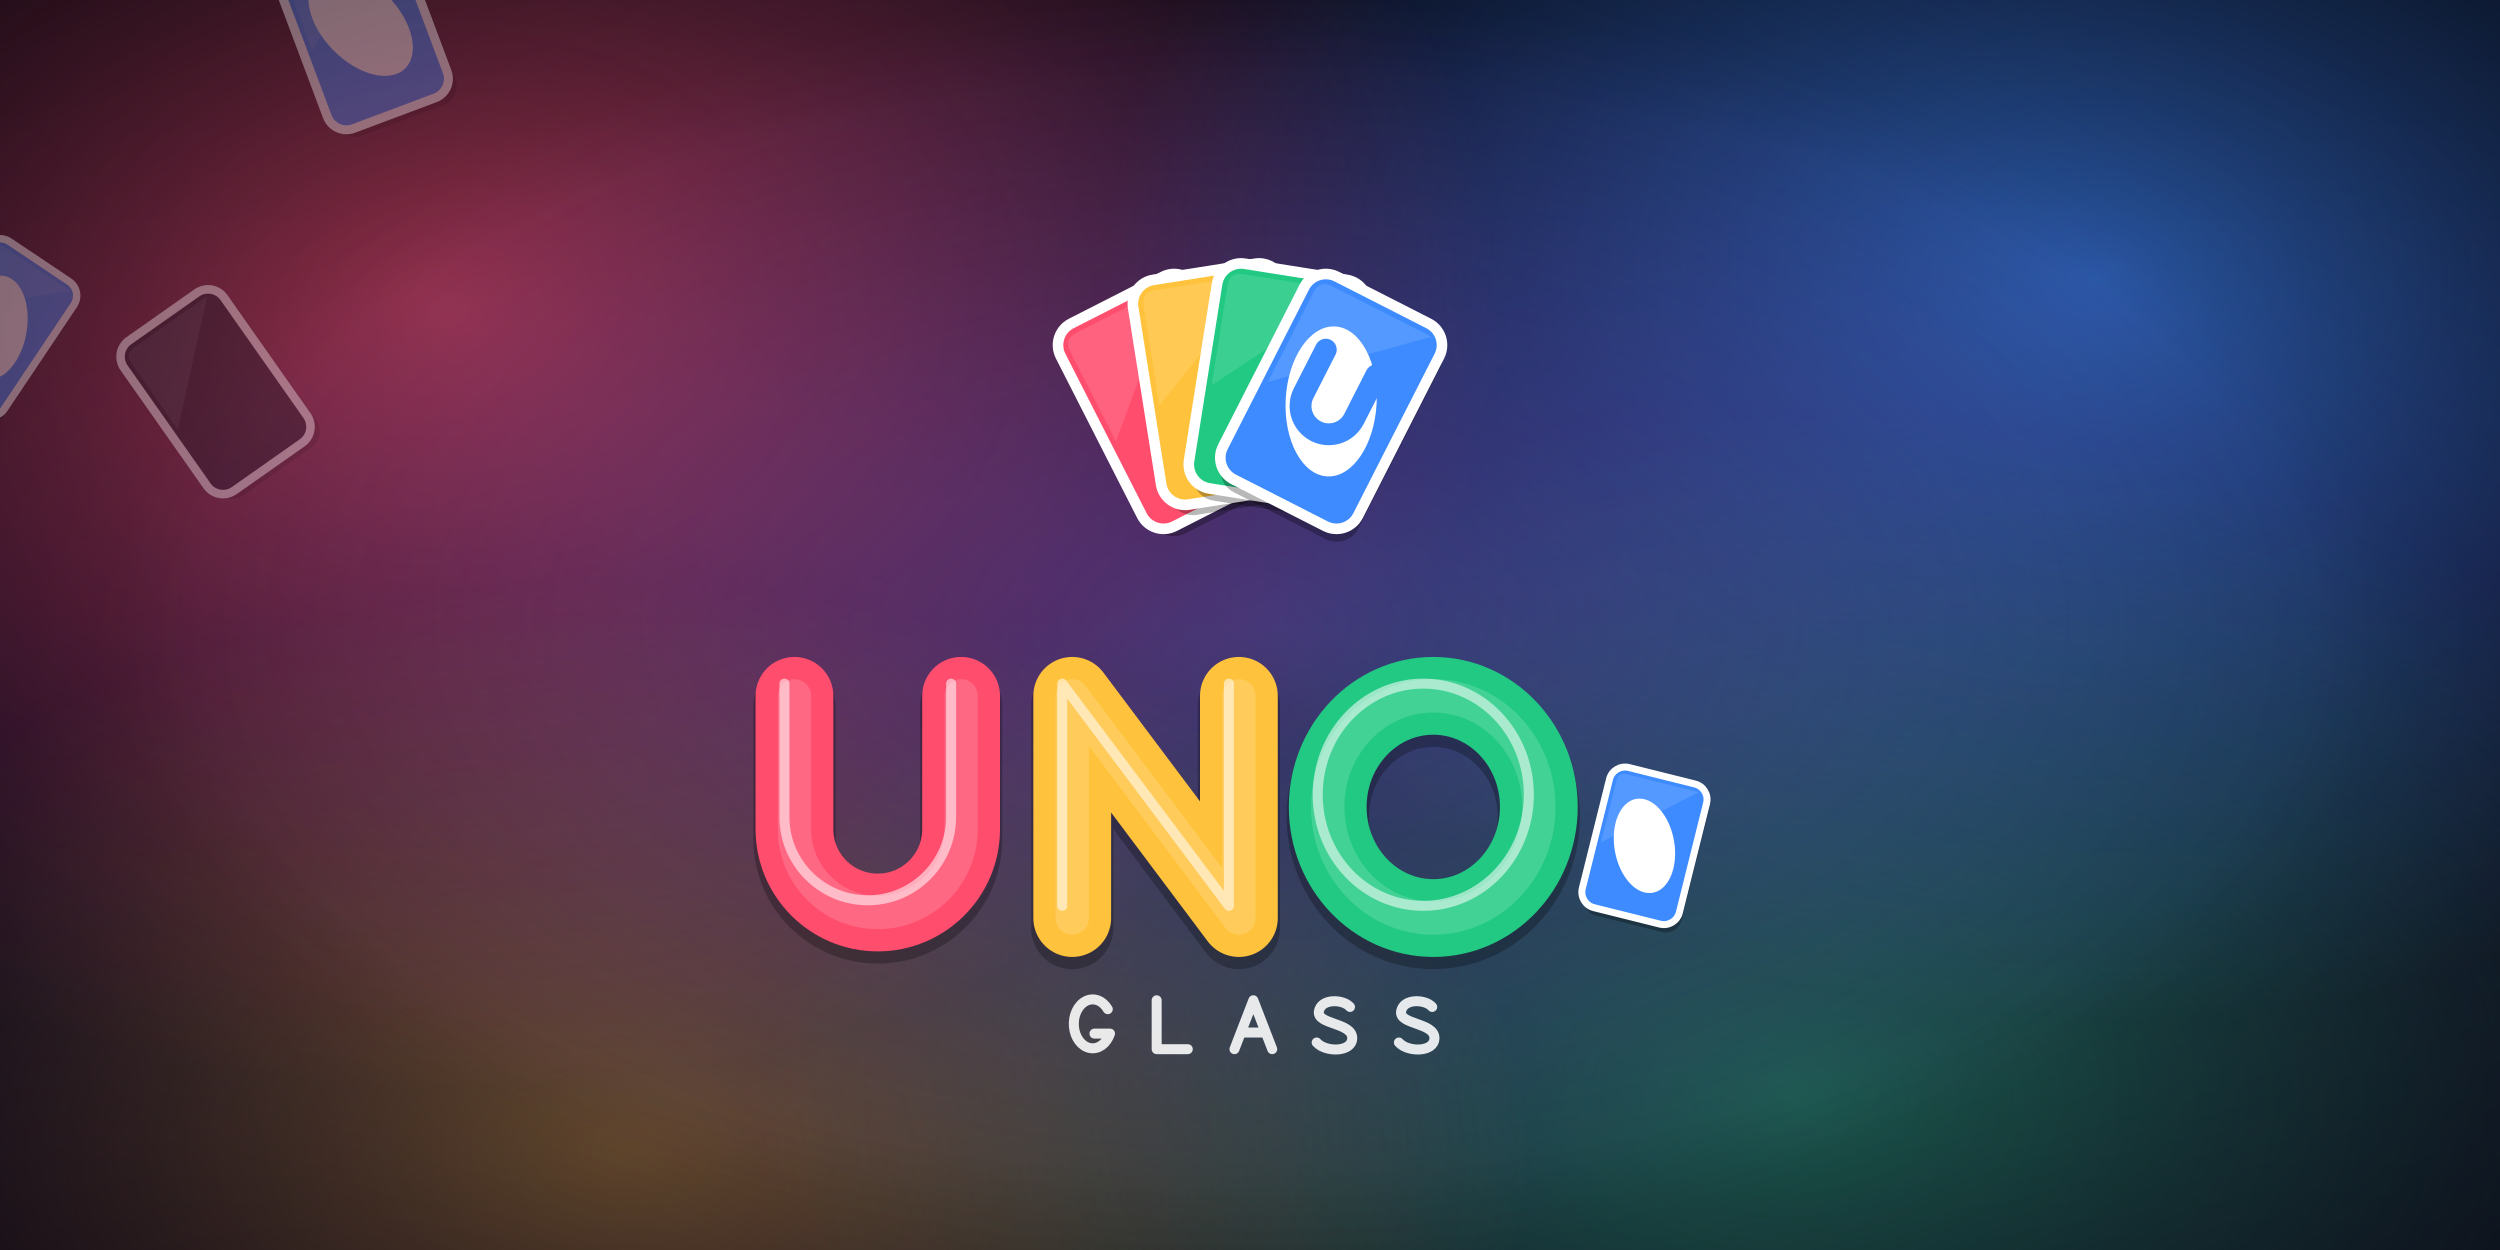
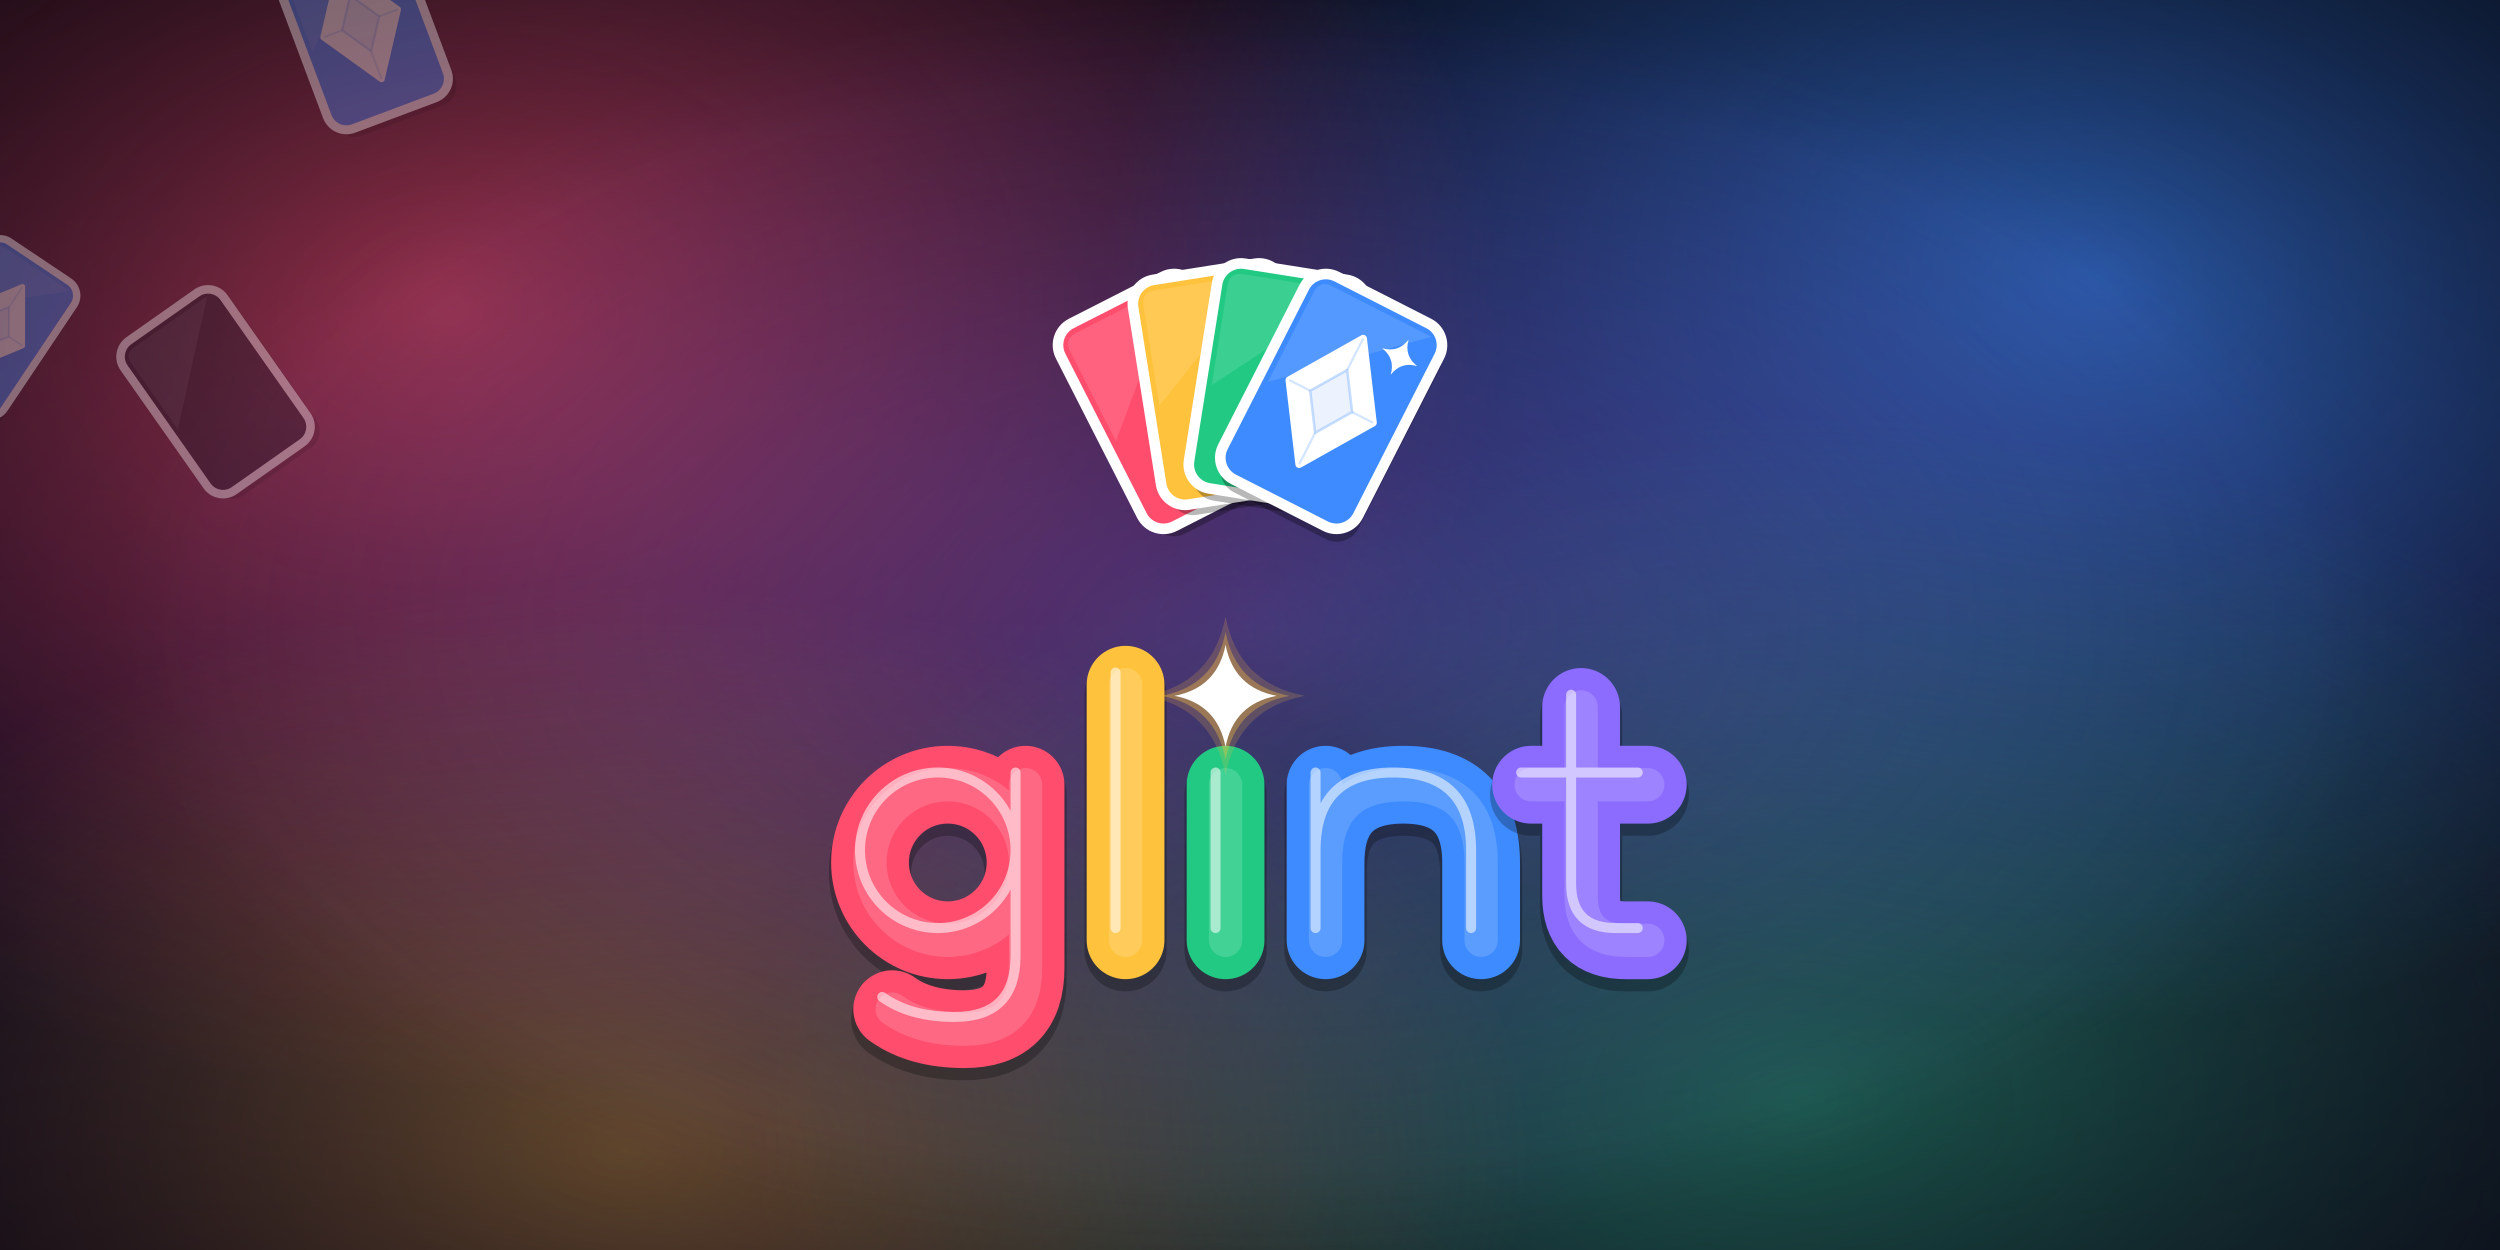
<svg xmlns="http://www.w3.org/2000/svg" width="1280" height="640" viewBox="0 0 1280 640">
  <defs>
    <linearGradient id="sobg" x1="0" y1="0" x2="0" y2="1">
      <stop offset="0" stop-color="#090A1A" />
      <stop offset="1" stop-color="#170B29" />
    </linearGradient>
    <radialGradient id="sor">
      <stop offset="0" stop-color="#FF4D6D" stop-opacity="0.55" />
      <stop offset="1" stop-color="#FF4D6D" stop-opacity="0" />
    </radialGradient>
    <radialGradient id="sob2">
      <stop offset="0" stop-color="#3D8BFF" stop-opacity="0.6" />
      <stop offset="1" stop-color="#3D8BFF" stop-opacity="0" />
    </radialGradient>
    <radialGradient id="sog">
      <stop offset="0" stop-color="#22C983" stop-opacity="0.4" />
      <stop offset="1" stop-color="#22C983" stop-opacity="0" />
    </radialGradient>
    <radialGradient id="soy">
      <stop offset="0" stop-color="#FFC23D" stop-opacity="0.35" />
      <stop offset="1" stop-color="#FFC23D" stop-opacity="0" />
    </radialGradient>
    <radialGradient id="sov">
      <stop offset="0" stop-color="#8B6CFF" stop-opacity="0.35" />
      <stop offset="1" stop-color="#8B6CFF" stop-opacity="0" />
    </radialGradient>
    <radialGradient id="sovig">
      <stop offset="0.55" stop-color="#000" stop-opacity="0" />
      <stop offset="1" stop-color="#000" stop-opacity="0.55" />
    </radialGradient>
  </defs>
  <rect width="1280" height="640" fill="url(#sobg)" />
  <ellipse cx="230.4" cy="160.0" rx="537.6" ry="396.8" fill="url(#sor)" />
  <ellipse cx="1075.2" cy="140.8" rx="512.0" ry="384.0" fill="url(#sob2)" />
  <ellipse cx="921.6" cy="563.2" rx="537.6" ry="352.0" fill="url(#sog)" />
  <ellipse cx="320.0" cy="588.8" rx="460.8" ry="288.0" fill="url(#soy)" />
  <ellipse cx="640.0" cy="320.0" rx="576.0" ry="320.0" fill="url(#sov)" />
  <ellipse cx="640.0" cy="320.0" rx="960.0" ry="512.0" fill="url(#sovig)" />
  <g opacity="0.35">
    <g transform="rotate(-20.56256 184.6581 11.93887)">
      <rect x="154.51" y="-32.301" width="65.54" height="98.31" rx="10.486" fill="#000" fill-opacity="0.28" />
      <rect x="151.888" y="-37.216" width="65.54" height="98.31" rx="10.486" fill="#3D8BFF" stroke="#FFFFFF" stroke-width="4.588" />
      <path d="M 156.476 -26.73 Q 156.476 -32.628 162.375 -32.628 L 210.546 -32.628 L 156.476 16.854 Z" fill="#FFFFFF" fill-opacity="0.12" />
-       <ellipse cx="184.658" cy="11.939" rx="19.662" ry="32.442" transform="rotate(-24 184.6581 11.93887)" fill="#FFFFFF" />
+       <polygon points="184.658,-18.537 204.975,11.939 184.658,42.415 164.341,11.939" fill="#FFFFFF" stroke="#FFFFFF" stroke-width="3.251" stroke-linejoin="round" />
+       <polygon points="184.658,-3.299 194.817,11.939 184.658,27.177 174.499,11.939" fill="#3D8BFF" fill-opacity="0.10" stroke="#3D8BFF" stroke-opacity="0.28" stroke-width="1.138" stroke-linejoin="round" />
+       <line x1="184.658" y1="-3.299" x2="184.658" y2="-18.537" stroke="#3D8BFF" stroke-opacity="0.22" stroke-width="0.975" />
+       <line x1="194.817" y1="11.939" x2="204.975" y2="11.939" stroke="#3D8BFF" stroke-opacity="0.22" stroke-width="0.975" />
+       <line x1="184.658" y1="27.177" x2="184.658" y2="42.415" stroke="#3D8BFF" stroke-opacity="0.22" stroke-width="0.975" />
+       <line x1="174.499" y1="11.939" x2="164.341" y2="11.939" stroke="#3D8BFF" stroke-opacity="0.22" stroke-width="0.975" />
+       <polygon points="184.658,-18.537 174.499,11.939 164.341,11.939" fill="#FFFFFF" fill-opacity="0.0" />
    </g>
    <g transform="rotate(33.81109 -2.474408 167.6889)">
      <rect x="-27.391" y="131.127" width="54.167" height="81.25" rx="8.667" fill="#000" fill-opacity="0.28" />
      <rect x="-29.558" y="127.064" width="54.167" height="81.25" rx="8.667" fill="#3D8BFF" stroke="#FFFFFF" stroke-width="3.792" />
      <path d="M -25.766 135.731 Q -25.766 130.856 -20.891 130.856 L 18.921 130.856 L -25.766 171.751 Z" fill="#FFFFFF" fill-opacity="0.12" />
-       <ellipse cx="-2.474" cy="167.689" rx="16.25" ry="26.812" transform="rotate(-24 -2.474408 167.6889)" fill="#FFFFFF" />
+       <polygon points="-2.474,142.502 14.317,167.689 -2.474,192.876 -19.266,167.689" fill="#FFFFFF" stroke="#FFFFFF" stroke-width="2.687" stroke-linejoin="round" />
+       <polygon points="-2.474,155.095 5.921,167.689 -2.474,180.283 -10.87,167.689" fill="#3D8BFF" fill-opacity="0.10" stroke="#3D8BFF" stroke-opacity="0.28" stroke-width="0.94" stroke-linejoin="round" />
+       <line x1="-2.474" y1="155.095" x2="-2.474" y2="142.502" stroke="#3D8BFF" stroke-opacity="0.22" stroke-width="0.806" />
+       <line x1="5.921" y1="167.689" x2="14.317" y2="167.689" stroke="#3D8BFF" stroke-opacity="0.22" stroke-width="0.806" />
+       <line x1="-2.474" y1="180.283" x2="-2.474" y2="192.876" stroke="#3D8BFF" stroke-opacity="0.22" stroke-width="0.806" />
+       <line x1="-10.87" y1="167.689" x2="-19.266" y2="167.689" stroke="#3D8BFF" stroke-opacity="0.22" stroke-width="0.806" />
+       <polygon points="-2.474,142.502 -10.87,167.689 -19.266,167.689" fill="#FFFFFF" fill-opacity="0.0" />
    </g>
    <g transform="rotate(-35.11739 110.356 200.5737)">
      <rect x="81.585" y="158.355" width="62.546" height="93.819" rx="10.007" fill="#000" fill-opacity="0.28" />
      <rect x="79.083" y="153.664" width="62.546" height="93.819" rx="10.007" fill="#161624" stroke="#FFFFFF" stroke-width="4.378" />
      <path d="M 83.461 163.671 Q 83.461 158.042 89.09 158.042 L 135.062 158.042 L 83.461 205.265 Z" fill="#FFFFFF" fill-opacity="0.12" />
    </g>
  </g>
  <g transform="translate(640.0 195.5556) scale(0.5546667) translate(-256 -238)">
    <g transform="rotate(-27 256 403.0)">
      <rect x="191.6" y="143.5" width="140.0" height="210.0" rx="22.4" fill="#000" fill-opacity="0.28" />
      <rect x="186.0" y="133.0" width="140.0" height="210.0" rx="22.4" fill="#FF4D6D" stroke="#FFFFFF" stroke-width="9.8" />
      <path d="M 195.8 155.4 Q 195.8 142.8 208.4 142.8 L 311.3 142.8 L 195.8 248.5 Z" fill="#FFFFFF" fill-opacity="0.12" />
    </g>
    <g transform="rotate(-9 256 403.0)">
      <rect x="191.6" y="143.5" width="140.0" height="210.0" rx="22.4" fill="#000" fill-opacity="0.28" />
      <rect x="186.0" y="133.0" width="140.0" height="210.0" rx="22.4" fill="#FFC23D" stroke="#FFFFFF" stroke-width="9.8" />
      <path d="M 195.8 155.4 Q 195.8 142.8 208.4 142.8 L 311.3 142.8 L 195.8 248.5 Z" fill="#FFFFFF" fill-opacity="0.12" />
    </g>
    <g transform="rotate(9 256 403.0)">
      <rect x="191.6" y="143.5" width="140.0" height="210.0" rx="22.4" fill="#000" fill-opacity="0.28" />
      <rect x="186.0" y="133.0" width="140.0" height="210.0" rx="22.4" fill="#22C983" stroke="#FFFFFF" stroke-width="9.8" />
      <path d="M 195.8 155.4 Q 195.8 142.8 208.4 142.8 L 311.3 142.8 L 195.8 248.5 Z" fill="#FFFFFF" fill-opacity="0.12" />
    </g>
    <g transform="rotate(27 256 403.0)">
      <rect x="191.6" y="143.5" width="140.0" height="210.0" rx="22.4" fill="#000" fill-opacity="0.28" />
      <rect x="186.0" y="133.0" width="140.0" height="210.0" rx="22.4" fill="#3D8BFF" stroke="#FFFFFF" stroke-width="9.8" />
      <path d="M 195.8 155.4 Q 195.8 142.8 208.4 142.8 L 311.3 142.8 L 195.8 248.5 Z" fill="#FFFFFF" fill-opacity="0.12" />
-       <ellipse cx="256.0" cy="238.0" rx="42.0" ry="69.3" transform="rotate(-24 256.0 238.0)" fill="#FFFFFF" />
-       <path d="M 229.898 197.661 V 242.746 A 26.102 26.102 0 0 0 282.102 242.746 V 197.661" fill="none" stroke="#3D8BFF" stroke-width="20.169" stroke-linecap="round" stroke-linejoin="round" />
+       <polygon points="256.0,172.9 299.4,238.0 256.0,303.1 212.6,238.0" fill="#FFFFFF" stroke="#FFFFFF" stroke-width="6.944" stroke-linejoin="round" />
+       <polygon points="256.0,205.45 277.7,238.0 256.0,270.55 234.3,238.0" fill="#3D8BFF" fill-opacity="0.10" stroke="#3D8BFF" stroke-opacity="0.28" stroke-width="2.43" stroke-linejoin="round" />
+       <line x1="256.0" y1="205.45" x2="256.0" y2="172.9" stroke="#3D8BFF" stroke-opacity="0.22" stroke-width="2.083" />
+       <line x1="277.7" y1="238.0" x2="299.4" y2="238.0" stroke="#3D8BFF" stroke-opacity="0.22" stroke-width="2.083" />
+       <line x1="256.0" y1="270.55" x2="256.0" y2="303.1" stroke="#3D8BFF" stroke-opacity="0.22" stroke-width="2.083" />
+       <line x1="234.3" y1="238.0" x2="212.6" y2="238.0" stroke="#3D8BFF" stroke-opacity="0.22" stroke-width="2.083" />
+       <polygon points="256.0,172.9 234.3,238.0 212.6,238.0" fill="#FFFFFF" fill-opacity="0.0" />
+       <path d="M 293.8 154.7 Q 296.712 169.988 312.0 172.9 Q 296.712 175.812 293.8 191.1 Q 290.888 175.812 275.6 172.9 Q 290.888 169.988 293.8 154.7 Z" fill="#FFFFFF" />
    </g>
  </g>
  <g transform="translate(361.2444 316.4444) scale(0.5688889)">
-     <path d="M 80 70 V 190 A 75 75 0 0 0 230 190 V 70" fill="none" stroke="#000" stroke-opacity="0.25" stroke-width="74" stroke-linecap="round" stroke-linejoin="round" transform="translate(0 9)" />
-     <path d="M 80 70 V 190 A 75 75 0 0 0 230 190 V 70" fill="none" stroke="#FF4D6D" stroke-width="70" stroke-linecap="round" stroke-linejoin="round" />
-     <path d="M 80 70 V 190 A 75 75 0 0 0 230 190 V 70" fill="none" stroke="#FF7E95" stroke-opacity="0.55" stroke-width="30" stroke-linecap="round" stroke-linejoin="round" />
-     <path d="M 80 70 V 190 A 75 75 0 0 0 230 190 V 70" fill="none" stroke="#FFFFFF" stroke-opacity="0.55" stroke-width="9" stroke-linecap="round" stroke-linejoin="round" transform="translate(-9 -11)" />
-     <path d="M 330 270 V 70 L 480 270 V 70" fill="none" stroke="#000" stroke-opacity="0.25" stroke-width="74" stroke-linecap="round" stroke-linejoin="round" transform="translate(0 9)" />
-     <path d="M 330 270 V 70 L 480 270 V 70" fill="none" stroke="#FFC23D" stroke-width="70" stroke-linecap="round" stroke-linejoin="round" />
-     <path d="M 330 270 V 70 L 480 270 V 70" fill="none" stroke="#FFD373" stroke-opacity="0.55" stroke-width="30" stroke-linecap="round" stroke-linejoin="round" />
-     <path d="M 330 270 V 70 L 480 270 V 70" fill="none" stroke="#FFFFFF" stroke-opacity="0.55" stroke-width="9" stroke-linecap="round" stroke-linejoin="round" transform="translate(-9 -11)" />
-     <path d="M 655 70 A 95 100 0 1 1 654.9 70 Z" fill="none" stroke="#000" stroke-opacity="0.25" stroke-width="74" stroke-linecap="round" stroke-linejoin="round" transform="translate(0 9)" />
-     <path d="M 655 70 A 95 100 0 1 1 654.9 70 Z" fill="none" stroke="#22C983" stroke-width="70" stroke-linecap="round" stroke-linejoin="round" />
-     <path d="M 655 70 A 95 100 0 1 1 654.9 70 Z" fill="none" stroke="#5FD8A5" stroke-opacity="0.55" stroke-width="30" stroke-linecap="round" stroke-linejoin="round" />
-     <path d="M 655 70 A 95 100 0 1 1 654.9 70 Z" fill="none" stroke="#FFFFFF" stroke-opacity="0.55" stroke-width="9" stroke-linecap="round" stroke-linejoin="round" transform="translate(-9 -11)" />
-     <g transform="rotate(14 845 205)">
-       <rect x="803.6" y="146.5" width="90" height="130" rx="14.4" fill="#000" fill-opacity="0.28" />
-       <rect x="800" y="140" width="90" height="130" rx="14.4" fill="#3D8BFF" stroke="#FFFFFF" stroke-width="6.3" />
-       <path d="M 806.3 154.4 Q 806.3 146.3 814.4 146.3 L 880.55 146.3 L 806.3 211.5 Z" fill="#FFFFFF" fill-opacity="0.12" />
-       <ellipse cx="845.0" cy="205.0" rx="27.0" ry="42.9" transform="rotate(-24 845.0 205.0)" fill="#FFFFFF" />
+     <g transform="translate(18 0)">
+       <path d="M 130 220 A 70 70 0 1 0 270 220 A 70 70 0 1 0 130 220 Z M 270 150 V 315 Q 270 370 215 370 Q 175 370 150 352" fill="none" stroke="#000" stroke-opacity="0.25" stroke-width="74" stroke-linecap="round" stroke-linejoin="round" transform="translate(0 9)" />
+       <path d="M 130 220 A 70 70 0 1 0 270 220 A 70 70 0 1 0 130 220 Z M 270 150 V 315 Q 270 370 215 370 Q 175 370 150 352" fill="none" stroke="#FF4D6D" stroke-width="70" stroke-linecap="round" stroke-linejoin="round" />
+       <path d="M 130 220 A 70 70 0 1 0 270 220 A 70 70 0 1 0 130 220 Z M 270 150 V 315 Q 270 370 215 370 Q 175 370 150 352" fill="none" stroke="#FF7E95" stroke-opacity="0.55" stroke-width="30" stroke-linecap="round" stroke-linejoin="round" />
+       <path d="M 130 220 A 70 70 0 1 0 270 220 A 70 70 0 1 0 130 220 Z M 270 150 V 315 Q 270 370 215 370 Q 175 370 150 352" fill="none" stroke="#FFFFFF" stroke-opacity="0.55" stroke-width="9" stroke-linecap="round" stroke-linejoin="round" transform="translate(-9 -11)" />
+       <path d="M 360 60 V 290" fill="none" stroke="#000" stroke-opacity="0.25" stroke-width="74" stroke-linecap="round" stroke-linejoin="round" transform="translate(0 9)" />
+       <path d="M 360 60 V 290" fill="none" stroke="#FFC23D" stroke-width="70" stroke-linecap="round" stroke-linejoin="round" />
+       <path d="M 360 60 V 290" fill="none" stroke="#FFD373" stroke-opacity="0.55" stroke-width="30" stroke-linecap="round" stroke-linejoin="round" />
+       <path d="M 360 60 V 290" fill="none" stroke="#FFFFFF" stroke-opacity="0.55" stroke-width="9" stroke-linecap="round" stroke-linejoin="round" transform="translate(-9 -11)" />
+       <path d="M 450 150 V 290" fill="none" stroke="#000" stroke-opacity="0.25" stroke-width="74" stroke-linecap="round" stroke-linejoin="round" transform="translate(0 9)" />
+       <path d="M 450 150 V 290" fill="none" stroke="#22C983" stroke-width="70" stroke-linecap="round" stroke-linejoin="round" />
+       <path d="M 450 150 V 290" fill="none" stroke="#5FD8A5" stroke-opacity="0.55" stroke-width="30" stroke-linecap="round" stroke-linejoin="round" />
+       <path d="M 450 150 V 290" fill="none" stroke="#FFFFFF" stroke-opacity="0.55" stroke-width="9" stroke-linecap="round" stroke-linejoin="round" transform="translate(-9 -11)" />
+       <path d="M 540 290 V 150 M 540 220 Q 540 150 610 150 Q 680 150 680 220 V 290" fill="none" stroke="#000" stroke-opacity="0.25" stroke-width="74" stroke-linecap="round" stroke-linejoin="round" transform="translate(0 9)" />
+       <path d="M 540 290 V 150 M 540 220 Q 540 150 610 150 Q 680 150 680 220 V 290" fill="none" stroke="#3D8BFF" stroke-width="70" stroke-linecap="round" stroke-linejoin="round" />
+       <path d="M 540 290 V 150 M 540 220 Q 540 150 610 150 Q 680 150 680 220 V 290" fill="none" stroke="#73ABFF" stroke-opacity="0.55" stroke-width="30" stroke-linecap="round" stroke-linejoin="round" />
+       <path d="M 540 290 V 150 M 540 220 Q 540 150 610 150 Q 680 150 680 220 V 290" fill="none" stroke="#FFFFFF" stroke-opacity="0.55" stroke-width="9" stroke-linecap="round" stroke-linejoin="round" transform="translate(-9 -11)" />
+       <path d="M 770 80 V 250 Q 770 290 810 290 H 830 M 725 150 H 830" fill="none" stroke="#000" stroke-opacity="0.25" stroke-width="74" stroke-linecap="round" stroke-linejoin="round" transform="translate(0 9)" />
+       <path d="M 770 80 V 250 Q 770 290 810 290 H 830 M 725 150 H 830" fill="none" stroke="#8B6CFF" stroke-width="70" stroke-linecap="round" stroke-linejoin="round" />
+       <path d="M 770 80 V 250 Q 770 290 810 290 H 830 M 725 150 H 830" fill="none" stroke="#AB95FF" stroke-opacity="0.55" stroke-width="30" stroke-linecap="round" stroke-linejoin="round" />
+       <path d="M 770 80 V 250 Q 770 290 810 290 H 830 M 725 150 H 830" fill="none" stroke="#FFFFFF" stroke-opacity="0.55" stroke-width="9" stroke-linecap="round" stroke-linejoin="round" transform="translate(-9 -11)" />
+       <path d="M 450 -1.3 Q 461.408 58.592 521.3 70 Q 461.408 81.408 450 141.3 Q 438.592 81.408 378.7 70 Q 438.592 58.592 450 -1.3 Z" fill="#FFC23D" fill-opacity="0.18" />
+       <path d="M 450 12.5 Q 459.2 60.8 507.5 70 Q 459.2 79.2 450 127.5 Q 440.8 79.2 392.5 70 Q 440.8 60.8 450 12.5 Z" fill="#FFC23D" fill-opacity="0.35" />
+       <path d="M 450 24 Q 457.36 62.64 496 70 Q 457.36 77.36 450 116 Q 442.64 77.36 404 70 Q 442.64 62.64 450 24 Z" fill="#FFFFFF" />
    </g>
-     <path d="M 332 318 A 17 22 0 1 0 334 340 H 320" transform="translate(30 34)" fill="none" stroke="#FFFFFF" stroke-opacity="0.88" stroke-width="9" stroke-linecap="round" stroke-linejoin="round" />
-     <path d="M 376 310 V 354 H 404" transform="translate(30 34)" fill="none" stroke="#FFFFFF" stroke-opacity="0.88" stroke-width="9" stroke-linecap="round" stroke-linejoin="round" />
-     <path d="M 446 354 L 463 310 L 480 354 M 453 339 H 473" transform="translate(30 34)" fill="none" stroke="#FFFFFF" stroke-opacity="0.88" stroke-width="9" stroke-linecap="round" stroke-linejoin="round" />
-     <path d="M 550 316 C 544 309 524 308 522 320 C 520 332 552 330 552 344 C 552 357 528 357 520 348" transform="translate(30 34)" fill="none" stroke="#FFFFFF" stroke-opacity="0.88" stroke-width="9" stroke-linecap="round" stroke-linejoin="round" />
-     <path d="M 624 316 C 618 309 598 308 596 320 C 594 332 626 330 626 344 C 626 357 602 357 594 348" transform="translate(30 34)" fill="none" stroke="#FFFFFF" stroke-opacity="0.88" stroke-width="9" stroke-linecap="round" stroke-linejoin="round" />
  </g>
</svg>
